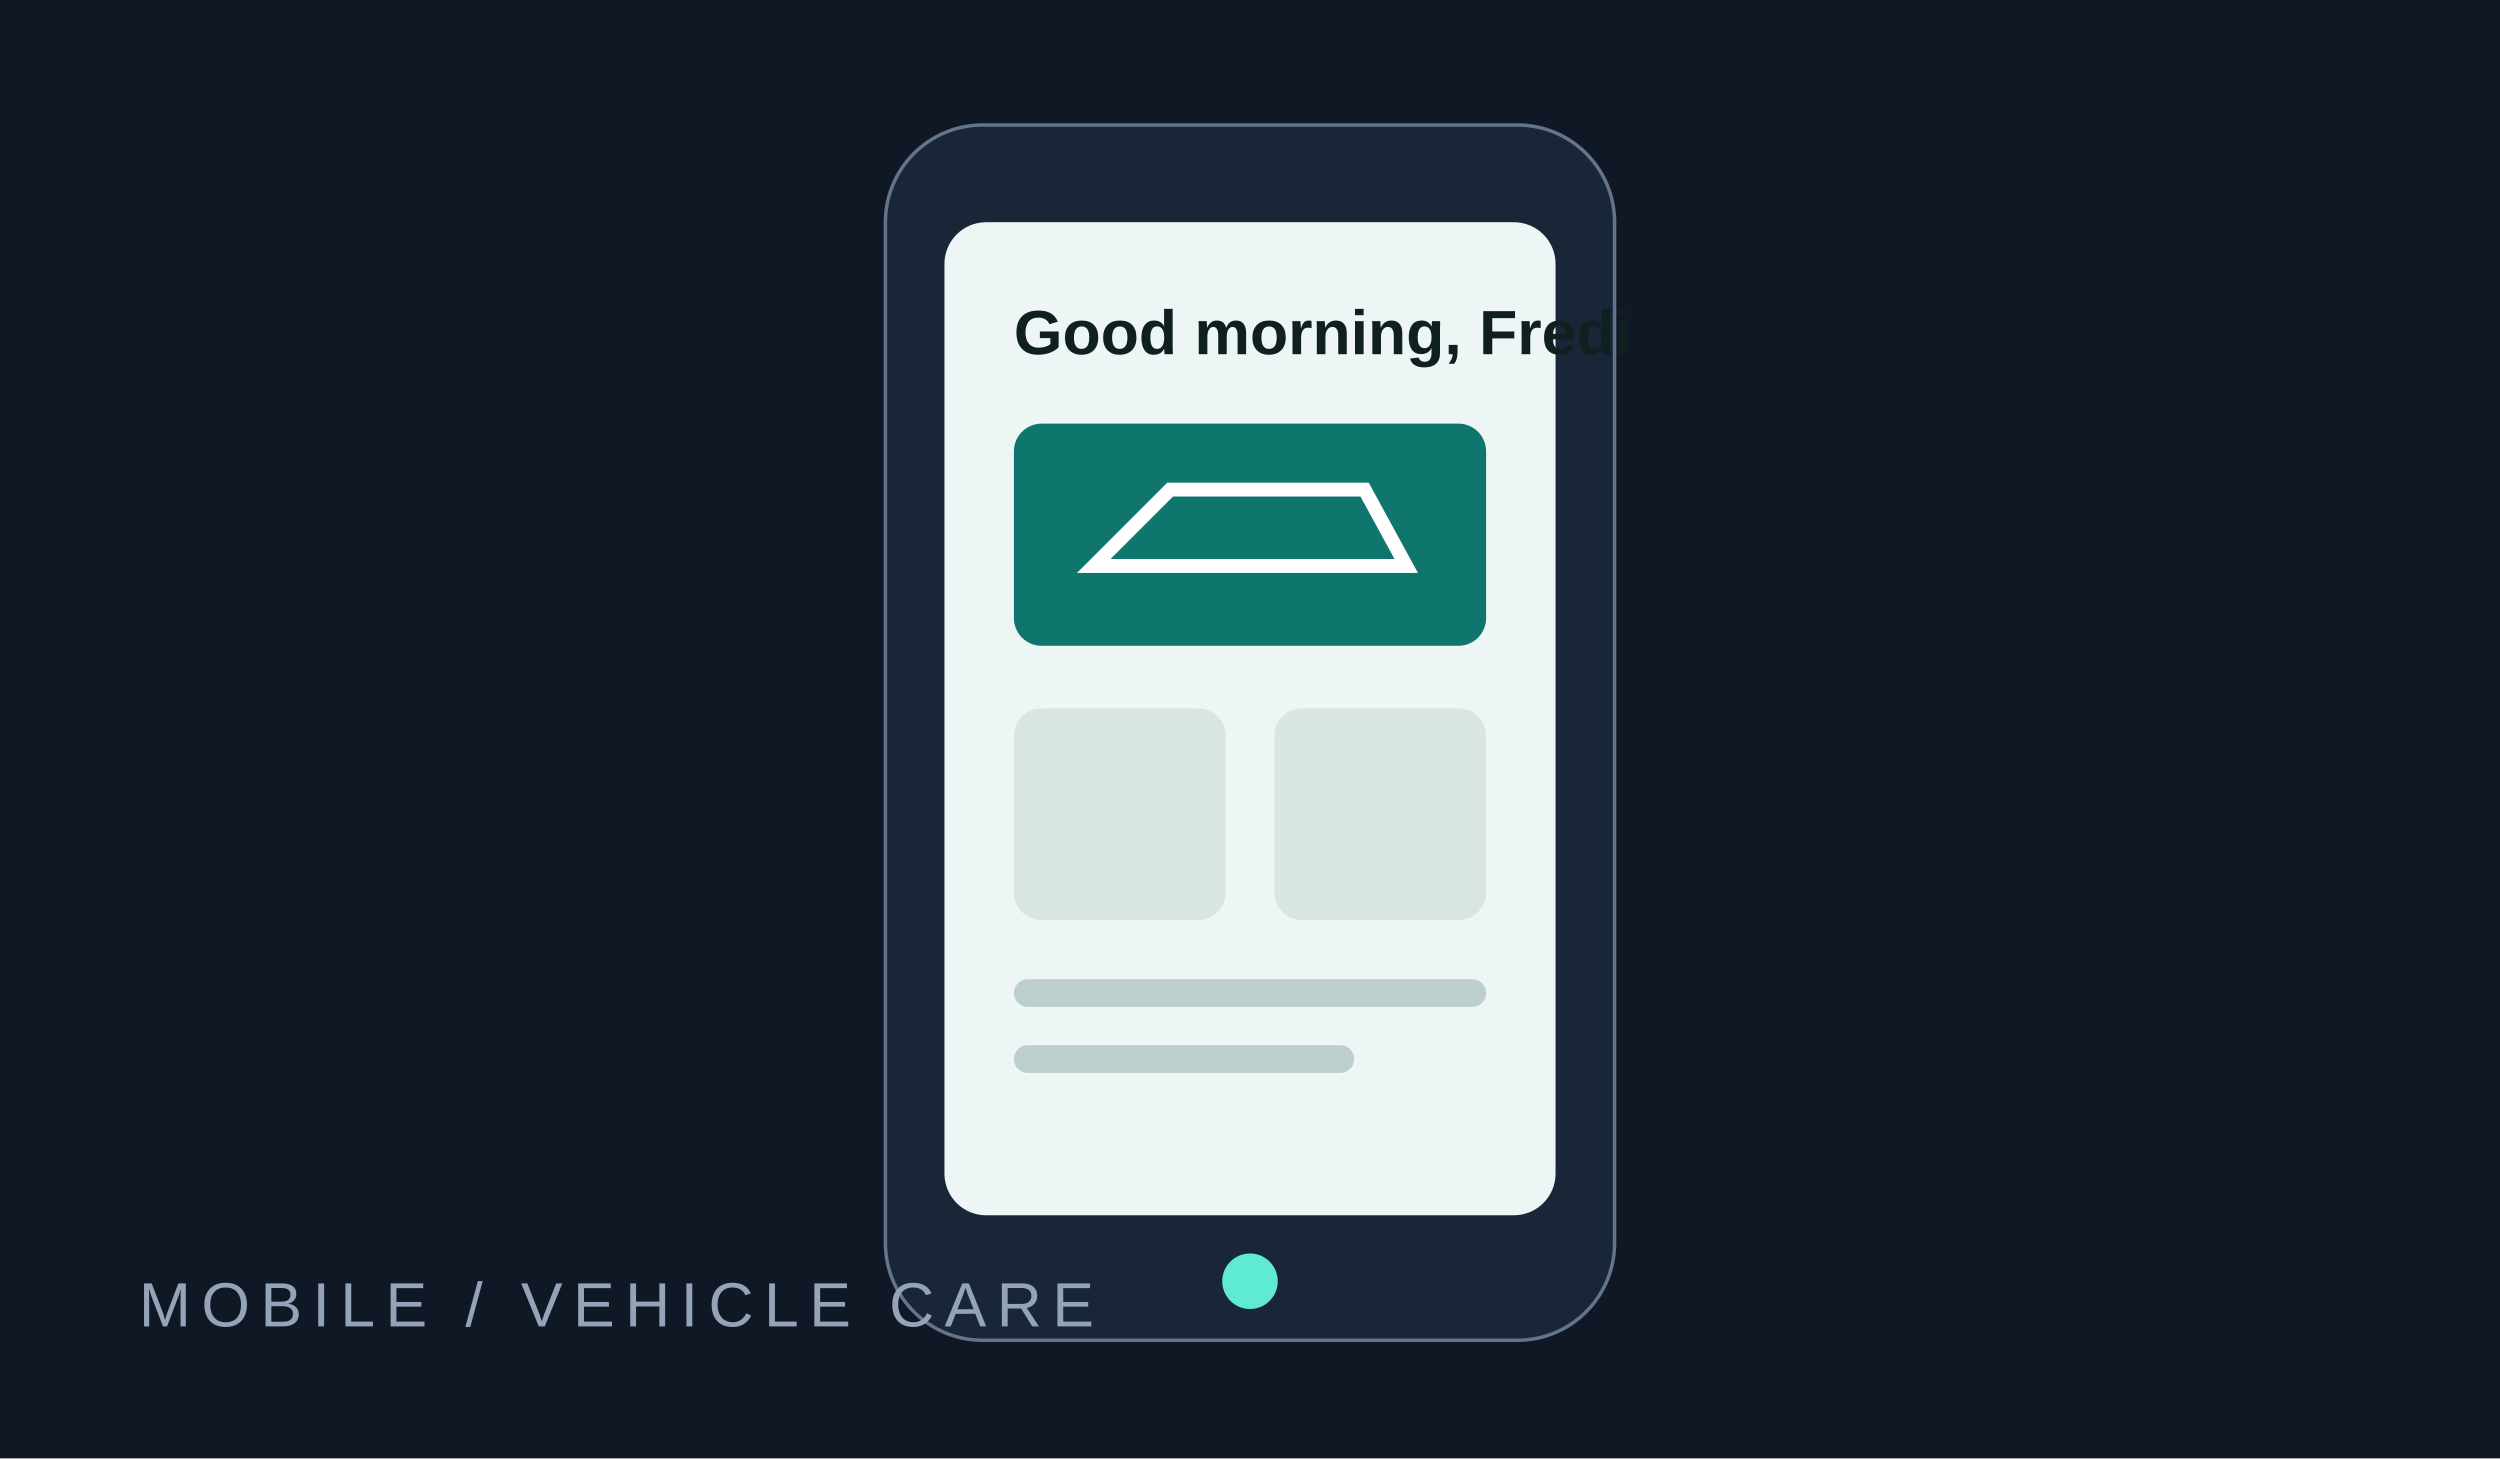
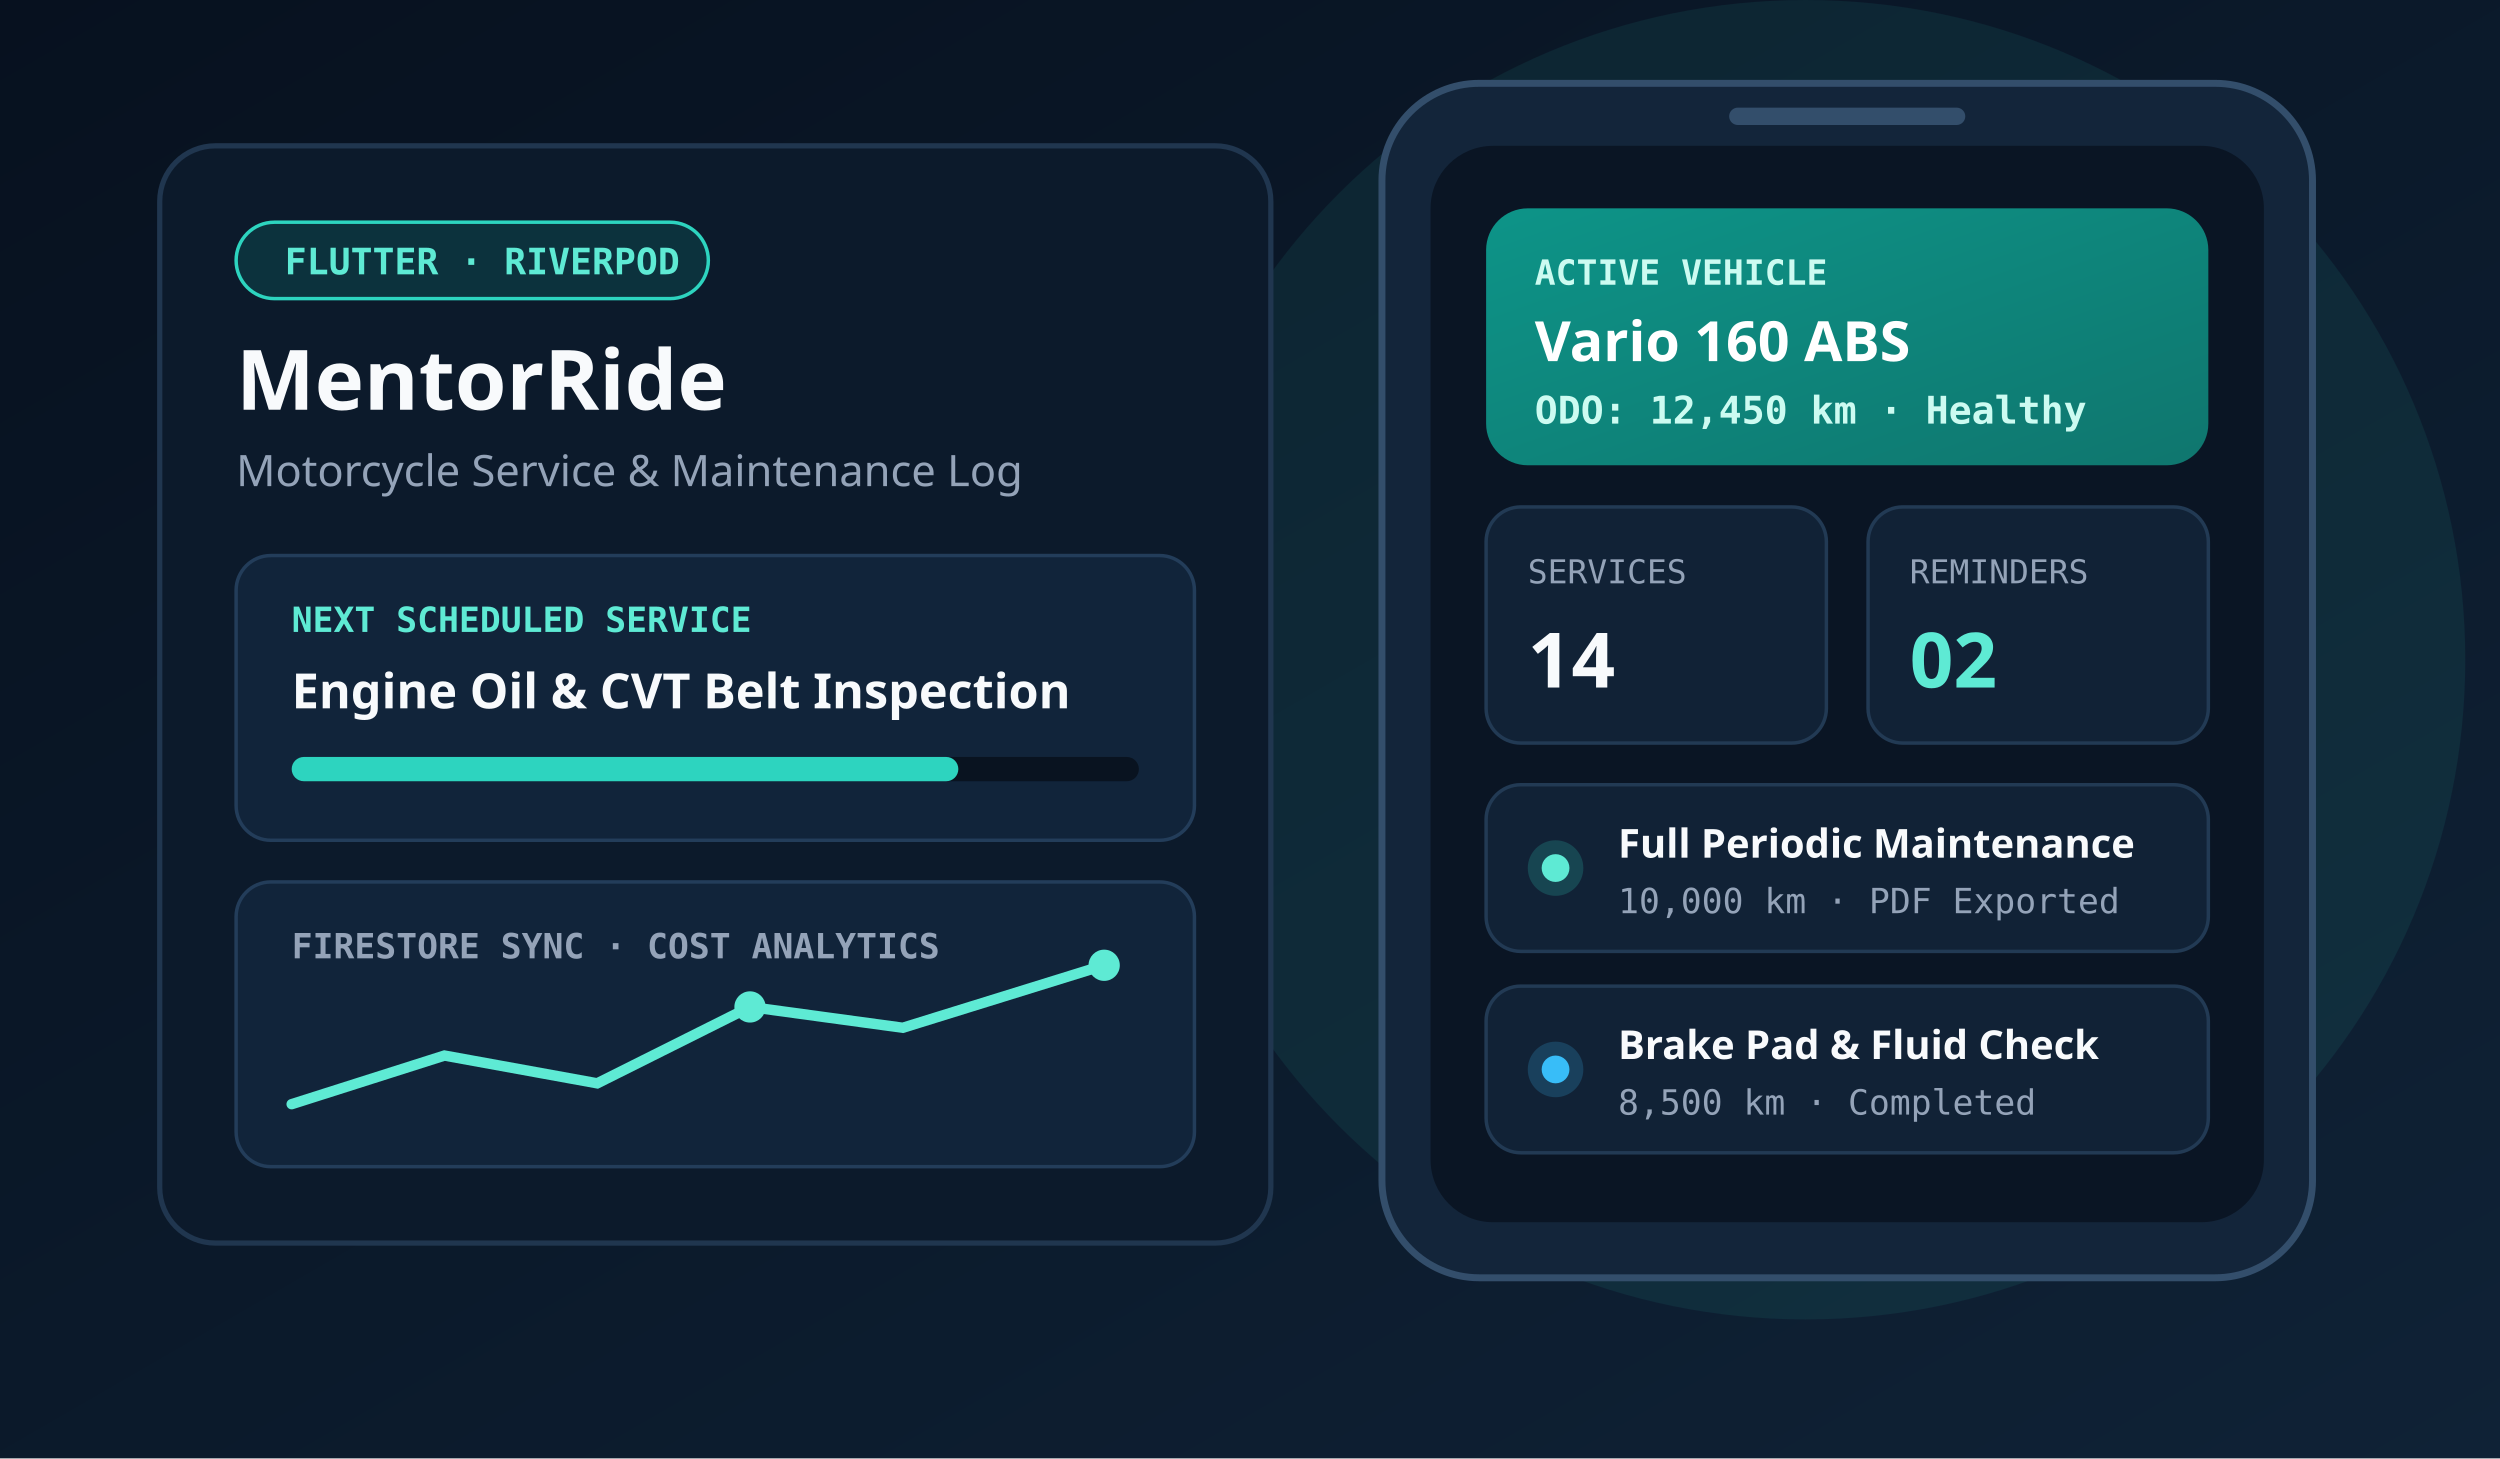
<svg xmlns="http://www.w3.org/2000/svg" viewBox="0 0 720 420">
-   <rect width="720" height="420" fill="#101826" />
-   <rect x="255" y="36" width="210" height="350" rx="28" fill="#182638" stroke="#64748b" />
-   <rect x="272" y="64" width="176" height="286" rx="12" fill="#eef6f5" />
-   <circle cx="360" cy="369" r="8" fill="#5eead4" />
-   <text x="292" y="102" fill="#102020" font-family="Arial" font-size="18" font-weight="700">Good morning, Fredi</text>
-   <rect x="292" y="122" width="136" height="64" rx="8" fill="#0f766e" />
-   <path d="M315 163h90l-12-22h-56z" fill="none" stroke="#fff" stroke-width="4" />
-   <rect x="292" y="204" width="61" height="61" rx="8" fill="#d9e5e3" />
-   <rect x="367" y="204" width="61" height="61" rx="8" fill="#d9e5e3" />
-   <rect x="292" y="282" width="136" height="8" rx="4" fill="#bdcfcc" />
-   <rect x="292" y="301" width="98" height="8" rx="4" fill="#bdcfcc" />
-   <text x="40" y="382" fill="#94a3b8" font-family="Arial" font-size="18" letter-spacing="3">MOBILE / VEHICLE CARE</text>
+   <defs>
+     <linearGradient id="bg" x1="0" y1="0" x2="1" y2="1">
+       <stop offset="0%" stop-color="#07111f" />
+       <stop offset="100%" stop-color="#0f2236" />
+     </linearGradient>
+     <linearGradient id="tealCard" x1="0" y1="0" x2="1" y2="1">
+       <stop offset="0%" stop-color="#0d9488" />
+       <stop offset="100%" stop-color="#0f766e" />
+     </linearGradient>
+   </defs>
+   <rect width="720" height="420" fill="url(#bg)" />
+   <circle cx="520" cy="190" r="190" fill="#2dd4bf" opacity="0.08" />
+   <rect x="46" y="42" width="320" height="316" rx="16" fill="#0c1a2b" stroke="#20364f" stroke-width="1.5" />
+   <rect x="68" y="64" width="136" height="22" rx="11" fill="#0d9488" fill-opacity="0.2" stroke="#2dd4bf" />
+   <text x="82" y="79" fill="#5eead4" font-family="ui-monospace, monospace" font-size="10.5" font-weight="800">FLUTTER · RIVERPOD</text>
+   <text x="68" y="118" fill="#f8fafc" font-family="ui-sans-serif, system-ui, sans-serif" font-size="24" font-weight="800">MentorRide</text>
+   <text x="68" y="140" fill="#94a3b8" font-family="ui-sans-serif, system-ui, sans-serif" font-size="12.5">Motorcycle Service &amp; Maintenance Log</text>
+   <rect x="68" y="160" width="276" height="82" rx="10" fill="#11243a" stroke="#233d5a" />
+   <text x="84" y="182" fill="#5eead4" font-family="ui-monospace, monospace" font-size="10" font-weight="700">NEXT SCHEDULED SERVICE</text>
+   <text x="84" y="204" fill="#f8fafc" font-family="ui-sans-serif, system-ui, sans-serif" font-size="14" font-weight="700">Engine Oil &amp; CVT Belt Inspection</text>
+   <rect x="84" y="218" width="244" height="7" rx="3.5" fill="#091320" />
+   <rect x="84" y="218" width="192" height="7" rx="3.5" fill="#2dd4bf" />
+   <rect x="68" y="254" width="276" height="82" rx="10" fill="#11243a" stroke="#233d5a" />
+   <text x="84" y="276" fill="#94a3b8" font-family="ui-monospace, monospace" font-size="10" font-weight="700">FIRESTORE SYNC · COST ANALYTICS</text>
+   <path d="M84 318 L 128 304 L 172 312 L 216 290 L 260 296 L 318 278" fill="none" stroke="#5eead4" stroke-width="3" stroke-linecap="round" />
+   <circle cx="216" cy="290" r="4.5" fill="#5eead4" />
+   <circle cx="318" cy="278" r="4.5" fill="#5eead4" />
+   <rect x="398" y="24" width="268" height="344" rx="28" fill="#13253a" stroke="#334e6b" stroke-width="2" />
+   <rect x="412" y="42" width="240" height="310" rx="18" fill="#0a1524" />
+   <rect x="498" y="31" width="68" height="5" rx="2.5" fill="#334e6b" />
+   <rect x="428" y="60" width="208" height="74" rx="12" fill="url(#tealCard)" />
+   <text x="442" y="82" fill="#ccfbf1" font-family="ui-monospace, monospace" font-size="10" font-weight="700">ACTIVE VEHICLE</text>
+   <text x="442" y="104" fill="#ffffff" font-family="ui-sans-serif, system-ui, sans-serif" font-size="16" font-weight="800">Vario 160 ABS</text>
+   <text x="442" y="122" fill="#ccfbf1" font-family="ui-monospace, monospace" font-size="11" font-weight="700">ODO: 12,450 km · Healthy</text>
+   <rect x="428" y="146" width="98" height="68" rx="10" fill="#112236" stroke="#223a54" />
+   <text x="440" y="168" fill="#94a3b8" font-family="ui-monospace, monospace" font-size="9.5">SERVICES</text>
+   <text x="440" y="198" fill="#f8fafc" font-family="ui-sans-serif, system-ui, sans-serif" font-size="22" font-weight="800">14</text>
+   <rect x="538" y="146" width="98" height="68" rx="10" fill="#112236" stroke="#223a54" />
+   <text x="550" y="168" fill="#94a3b8" font-family="ui-monospace, monospace" font-size="9.5">REMINDERS</text>
+   <text x="550" y="198" fill="#5eead4" font-family="ui-sans-serif, system-ui, sans-serif" font-size="22" font-weight="800">02</text>
+   <rect x="428" y="226" width="208" height="48" rx="10" fill="#112236" stroke="#223a54" />
+   <circle cx="448" cy="250" r="8" fill="#2dd4bf" fill-opacity="0.2" />
+   <circle cx="448" cy="250" r="4" fill="#5eead4" />
+   <text x="466" y="247" fill="#f8fafc" font-family="ui-sans-serif, system-ui, sans-serif" font-size="11.5" font-weight="700">Full Periodic Maintenance</text>
+   <text x="466" y="263" fill="#94a3b8" font-family="ui-monospace, monospace" font-size="10">10,000 km · PDF Exported</text>
+   <rect x="428" y="284" width="208" height="48" rx="10" fill="#112236" stroke="#223a54" />
+   <circle cx="448" cy="308" r="8" fill="#38bdf8" fill-opacity="0.2" />
+   <circle cx="448" cy="308" r="4" fill="#38bdf8" />
+   <text x="466" y="305" fill="#f8fafc" font-family="ui-sans-serif, system-ui, sans-serif" font-size="11.5" font-weight="700">Brake Pad &amp; Fluid Check</text>
+   <text x="466" y="321" fill="#94a3b8" font-family="ui-monospace, monospace" font-size="10">8,500 km · Completed</text>
</svg>
